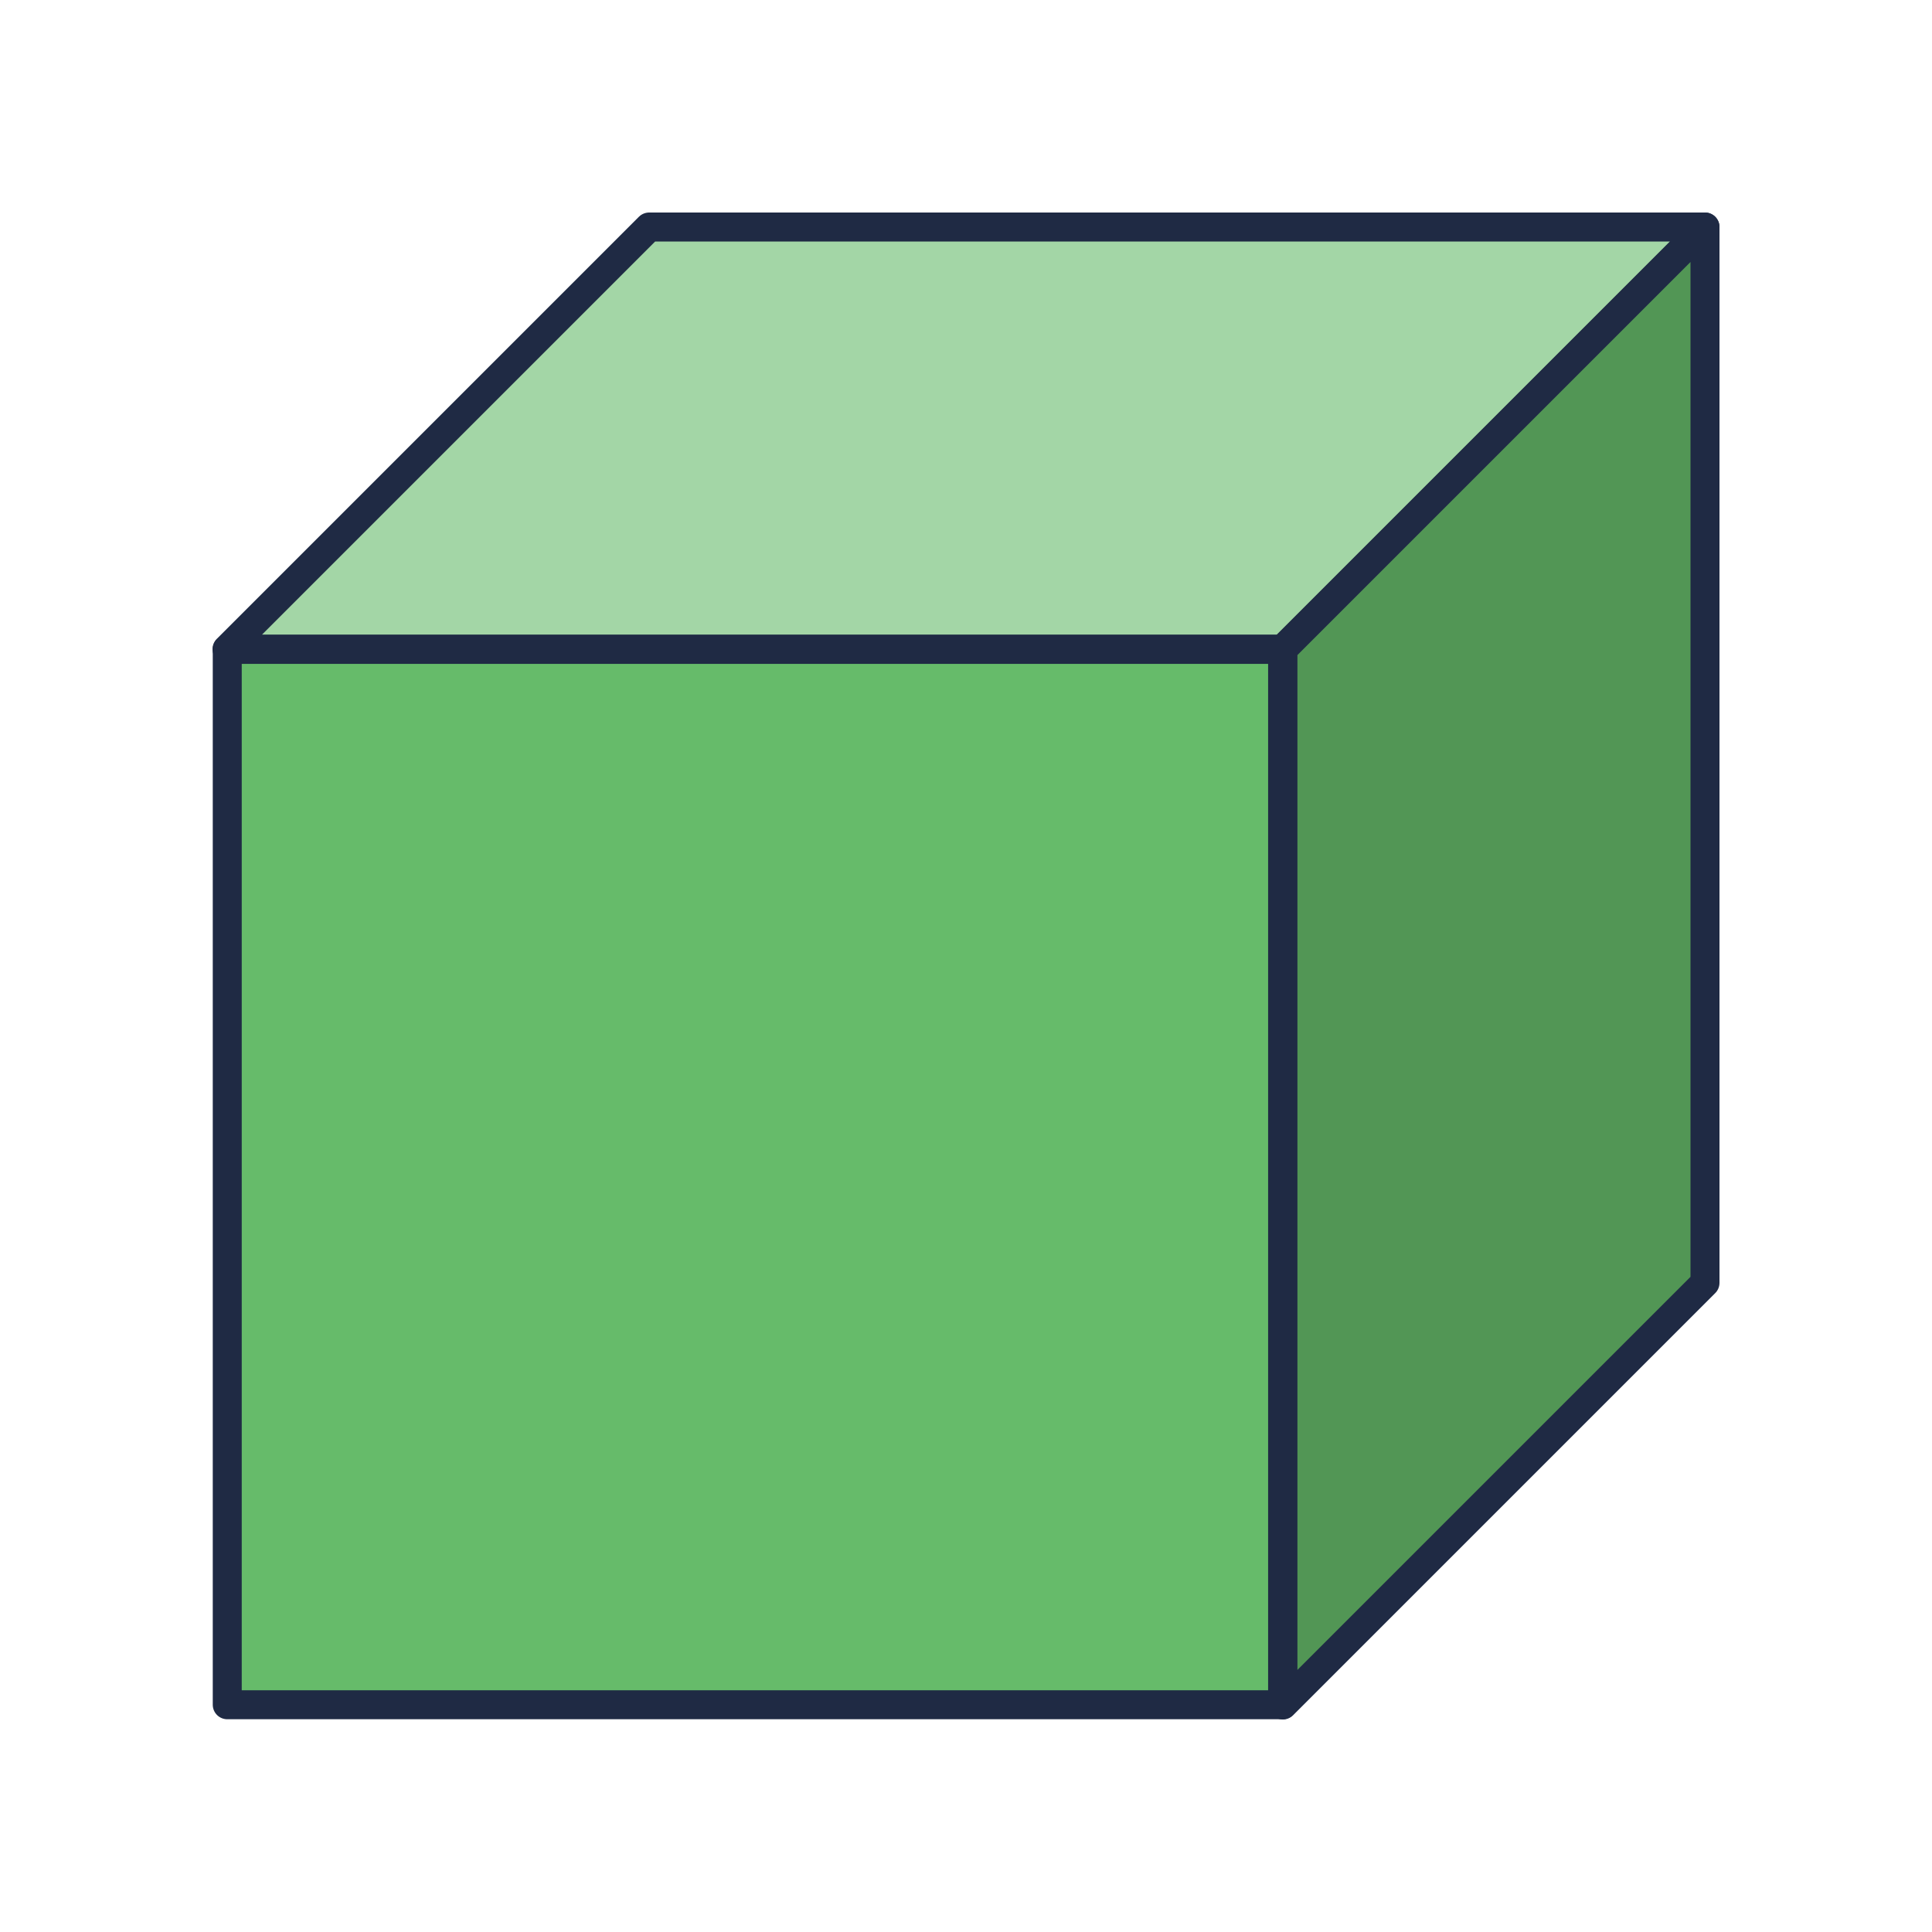
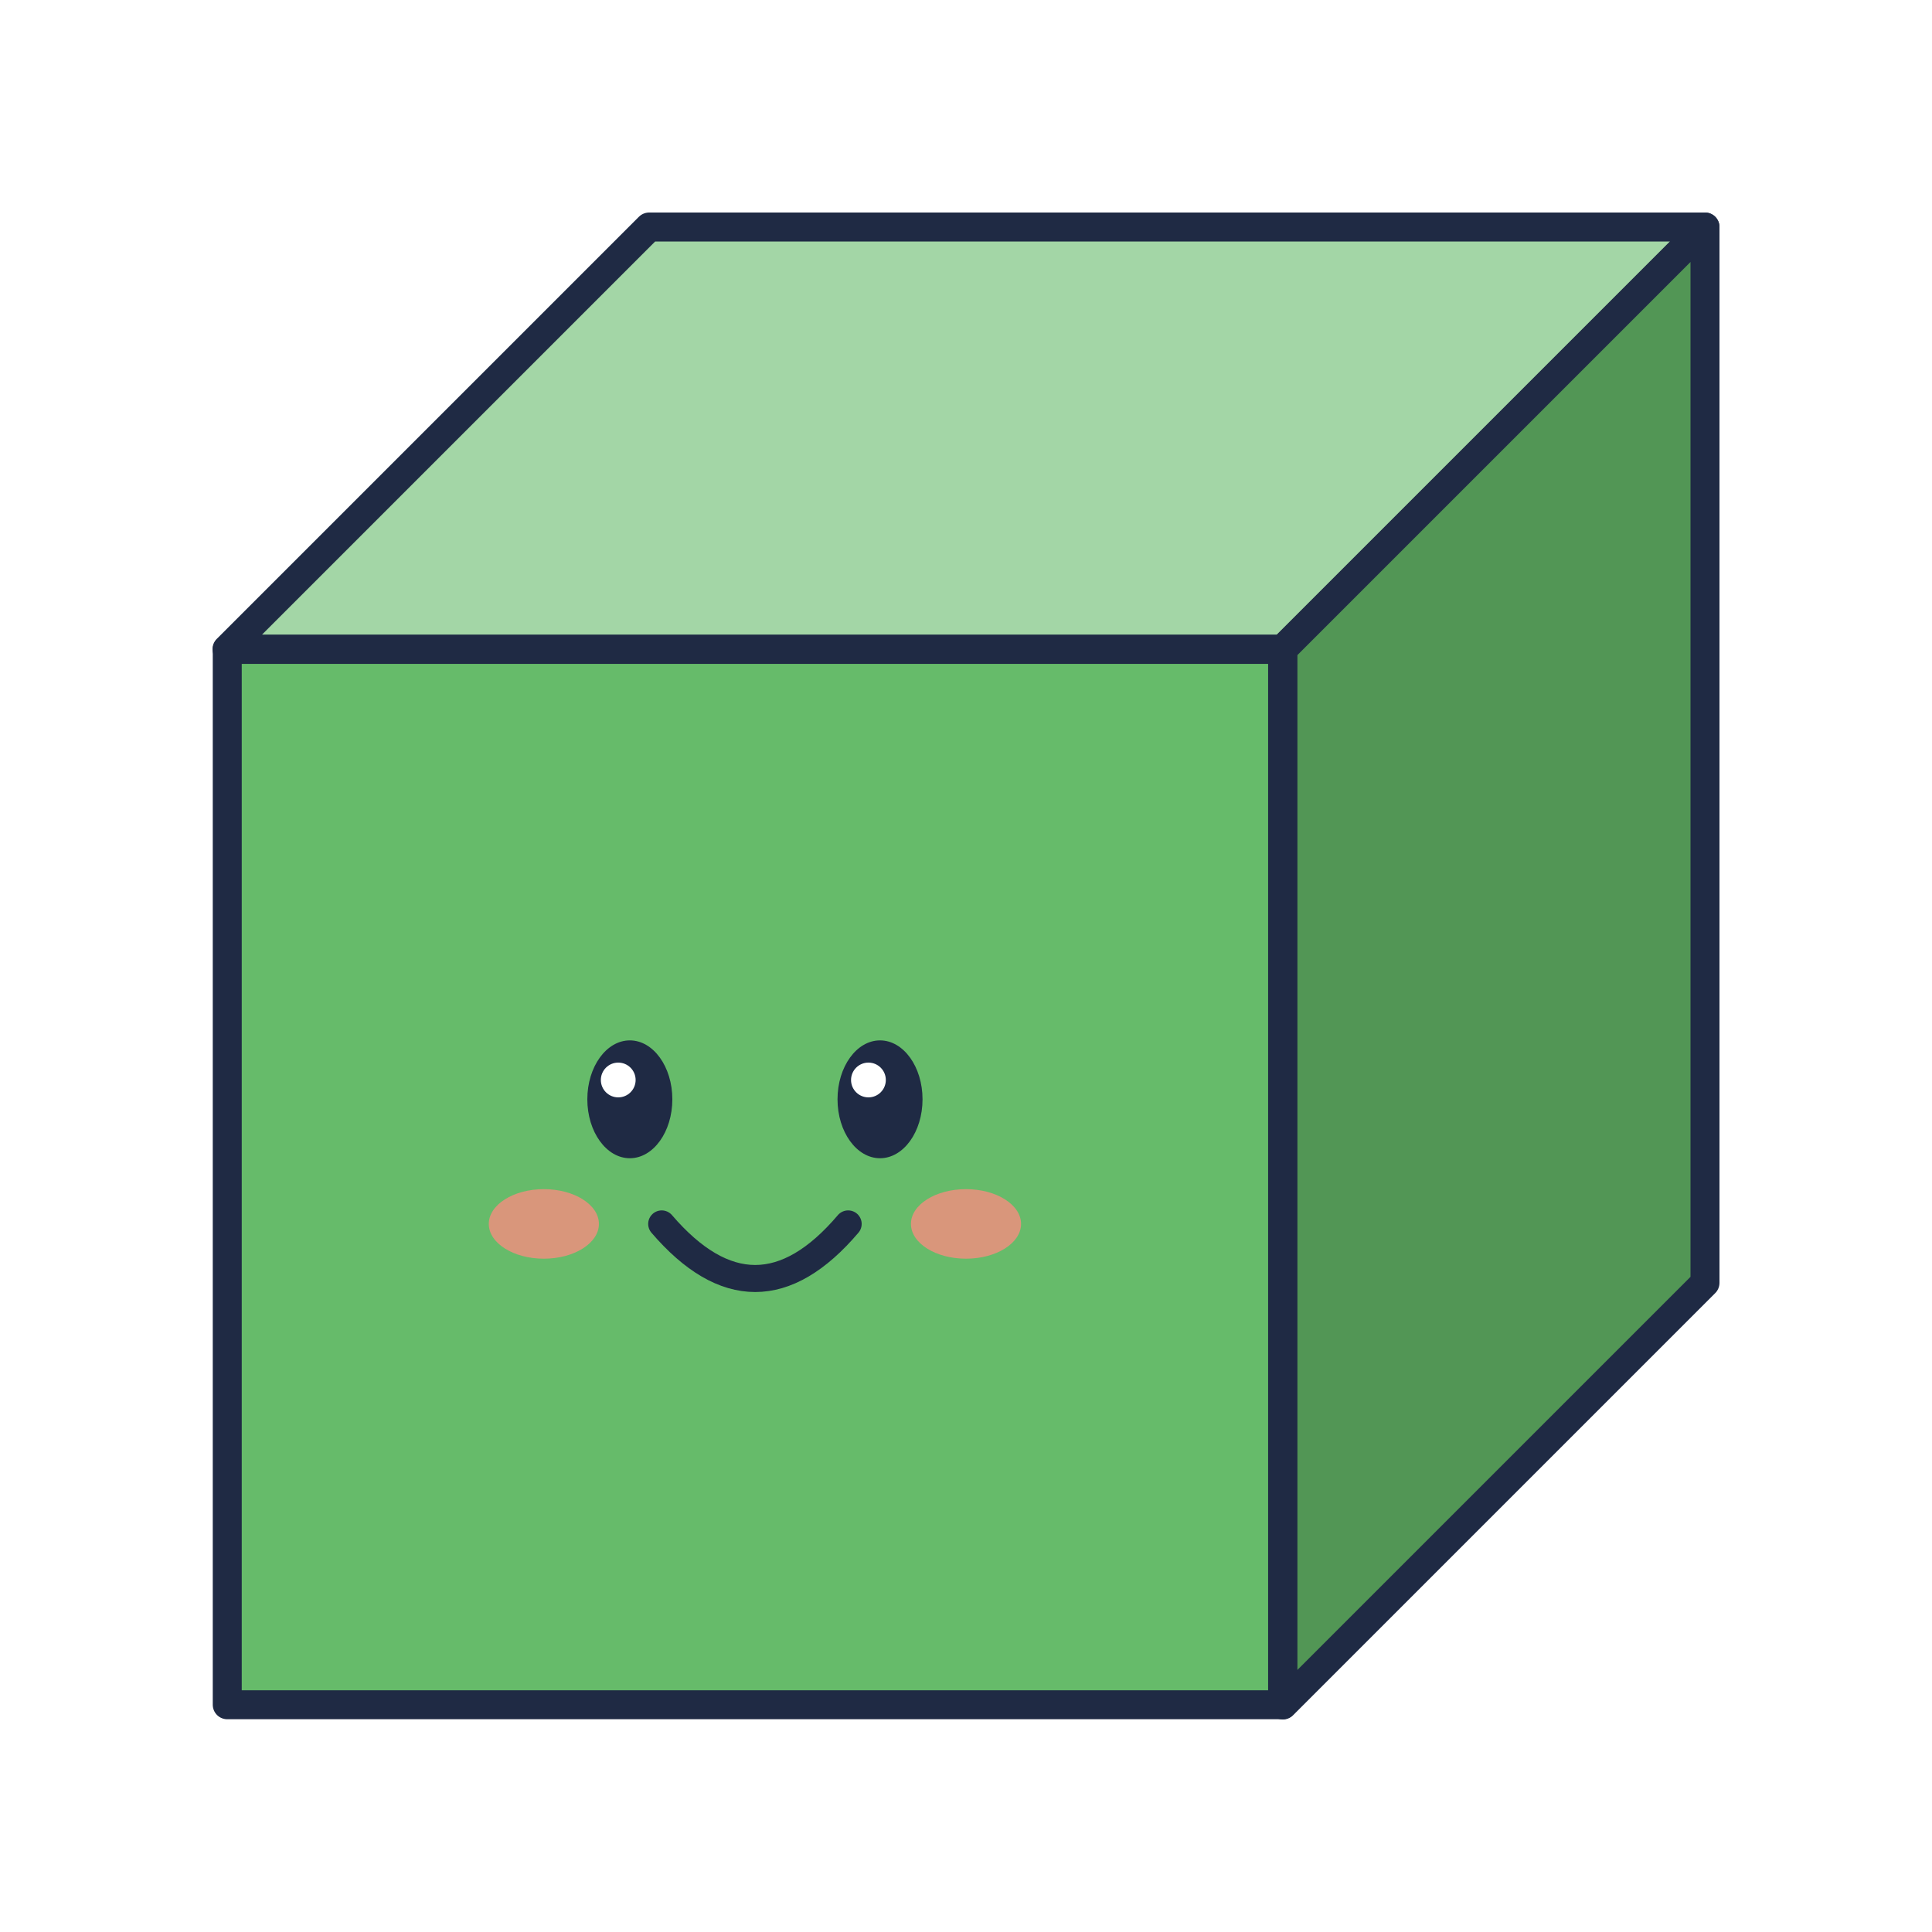
<svg xmlns="http://www.w3.org/2000/svg" viewBox="0 0 200 200" width="200" height="200">
  <defs />
  <rect width="200" height="200" fill="#ffffff" />
  <polygon points="23.5,67.2 67.2,23.5 176.5,23.5 132.8,67.2" fill="#a3d6a6" stroke="#1f2a44" stroke-width="3" stroke-linejoin="round" />
  <polygon points="132.8,67.2 176.5,23.5 176.5,132.8 132.8,176.5" fill="#529655" stroke="#1f2a44" stroke-width="3" stroke-linejoin="round" />
  <rect x="23.525" y="67.225" width="109.25" height="109.25" fill="#66bb6a" stroke="#1f2a44" stroke-width="3" stroke-linejoin="round" />
+   <g class="face">
+     <ellipse cx="65.2" cy="113.8" rx="4.4" ry="6.1" fill="#1f2a44" />
+     <circle cx="64.0" cy="111.8" r="1.8" fill="#fff" />
+     <ellipse cx="91.1" cy="113.8" rx="4.4" ry="6.1" fill="#1f2a44" />
+     <circle cx="89.9" cy="111.8" r="1.8" fill="#fff" />
+     <ellipse cx="56.3" cy="126.7" rx="5.7" ry="3.6" fill="#ff8a80" opacity=".75" />
+     <ellipse cx="100.0" cy="126.7" rx="5.7" ry="3.6" fill="#ff8a80" opacity=".75" />
+     <path d="M68.5,126.7 Q78.2,138.0 87.8,126.7" fill="none" stroke="#1f2a44" stroke-width="2.8" stroke-linecap="round" />
+   </g>
</svg>
